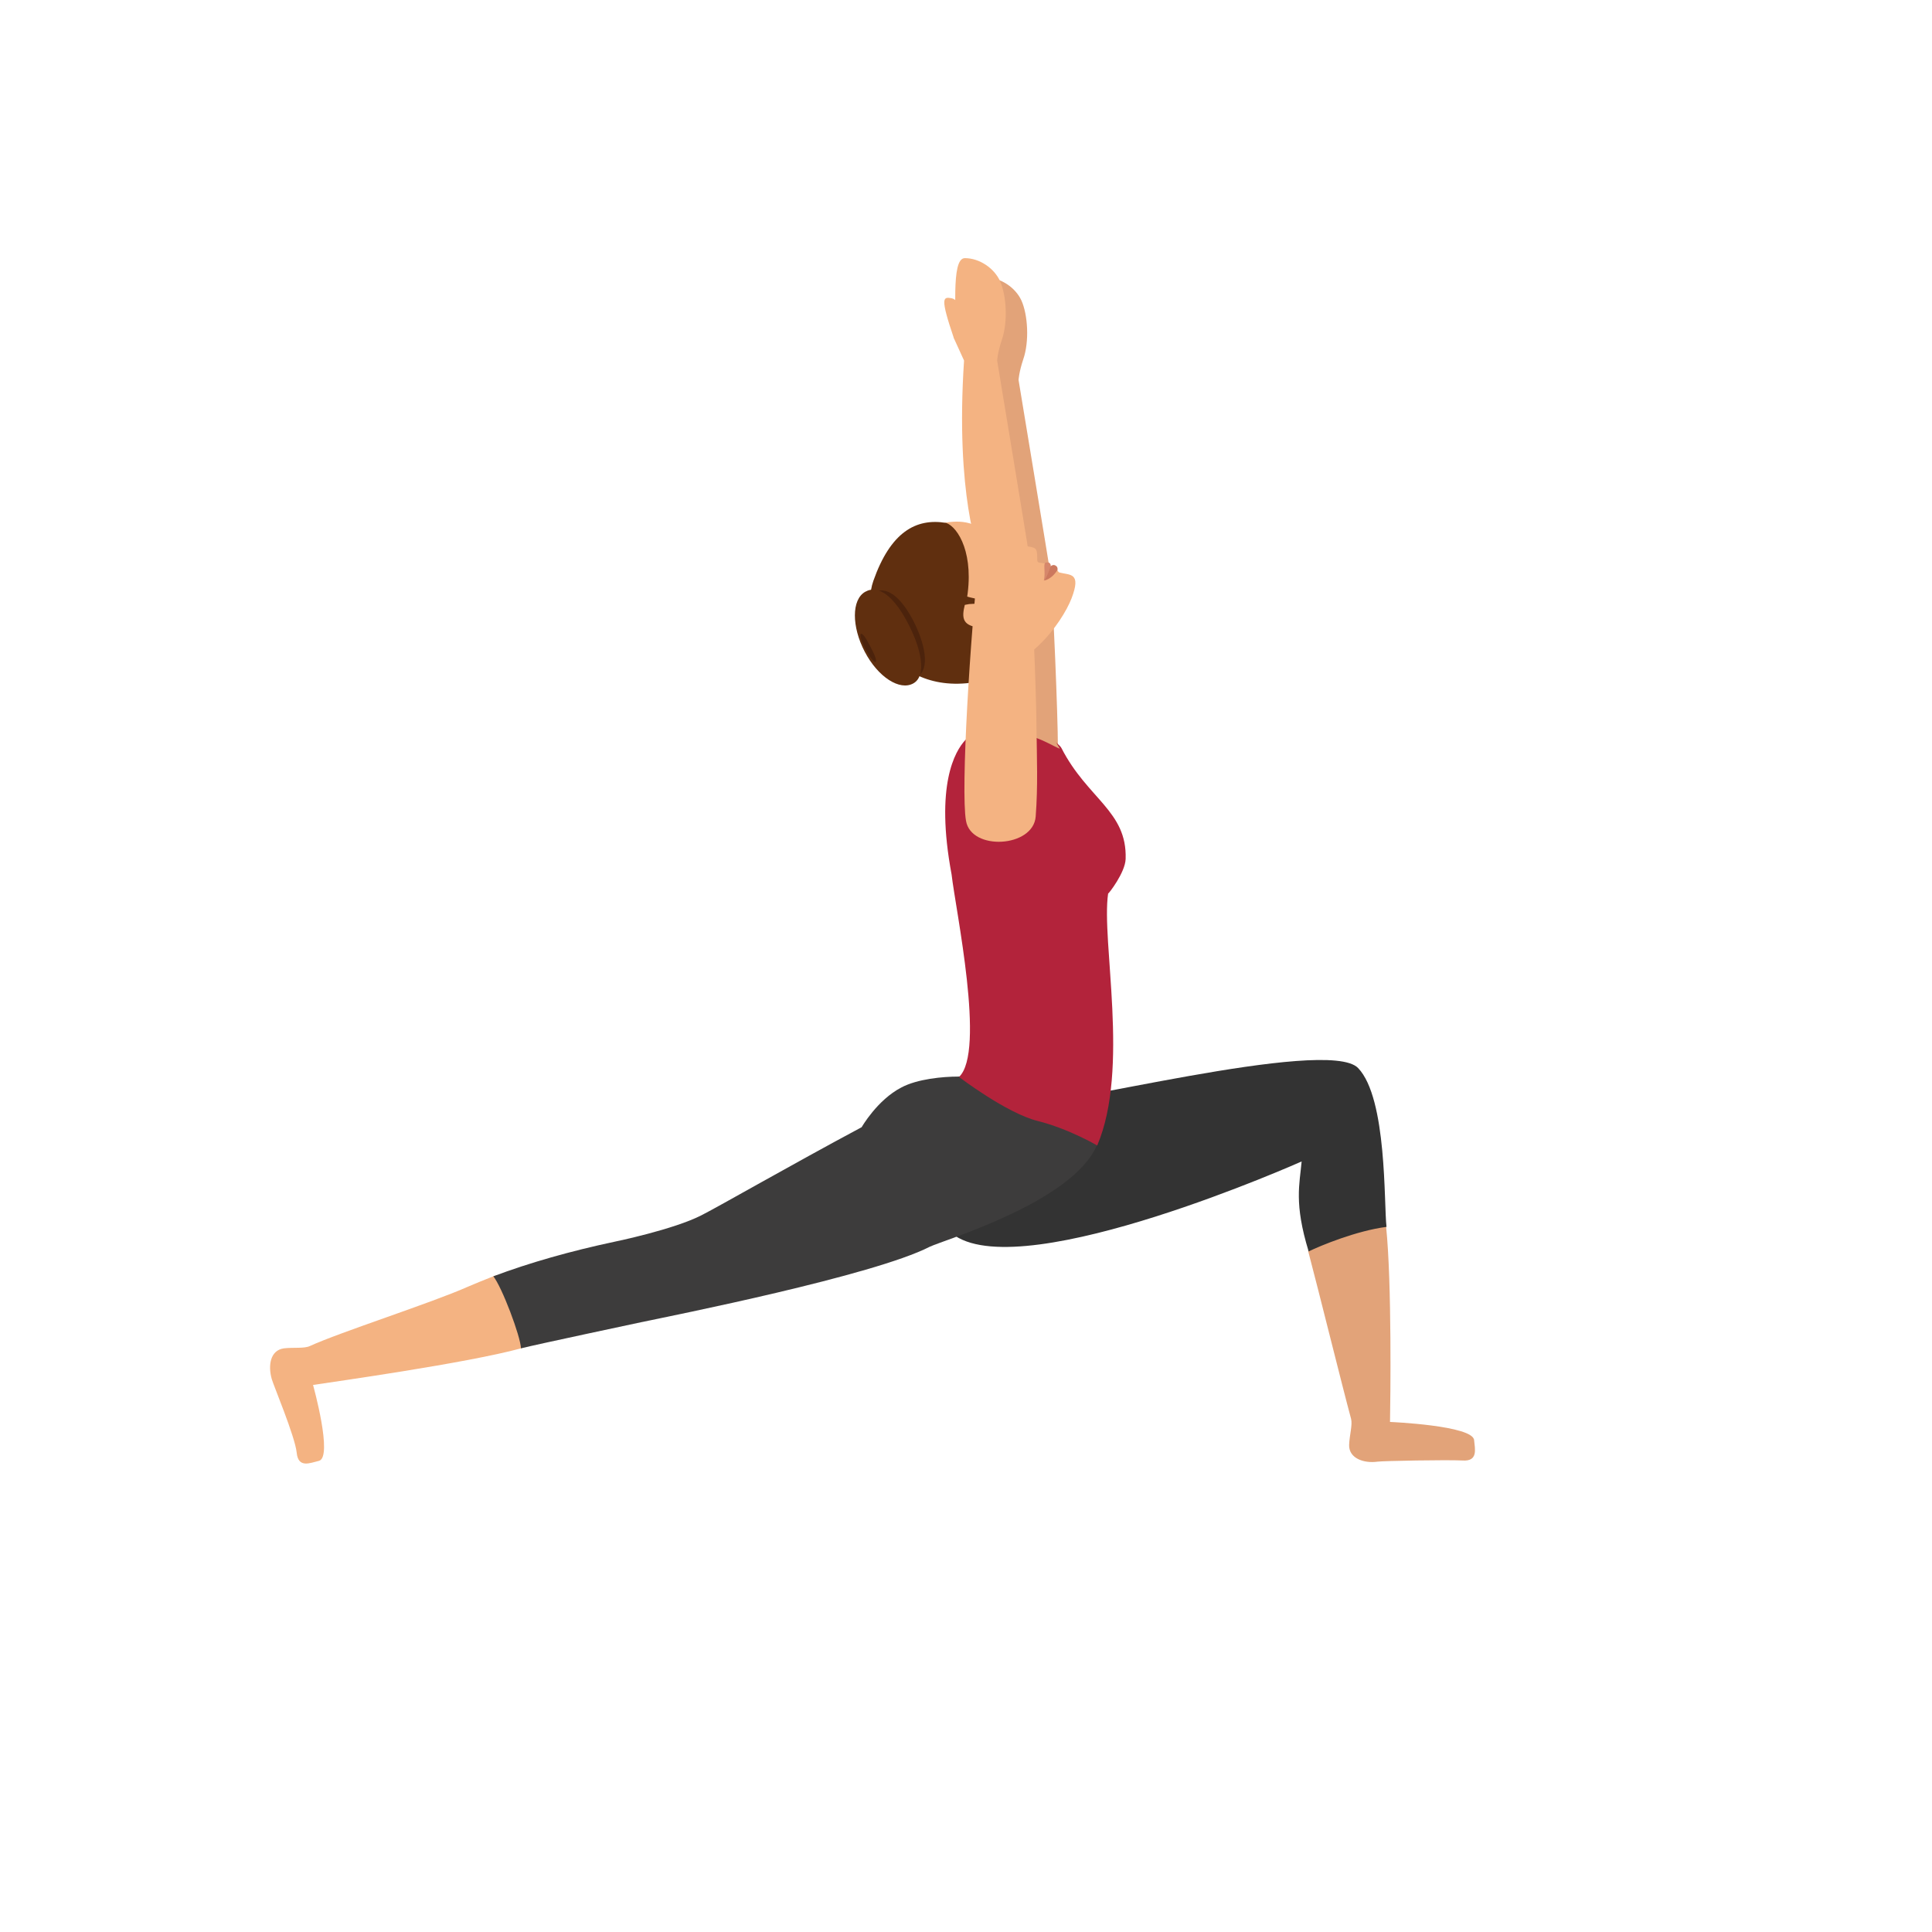
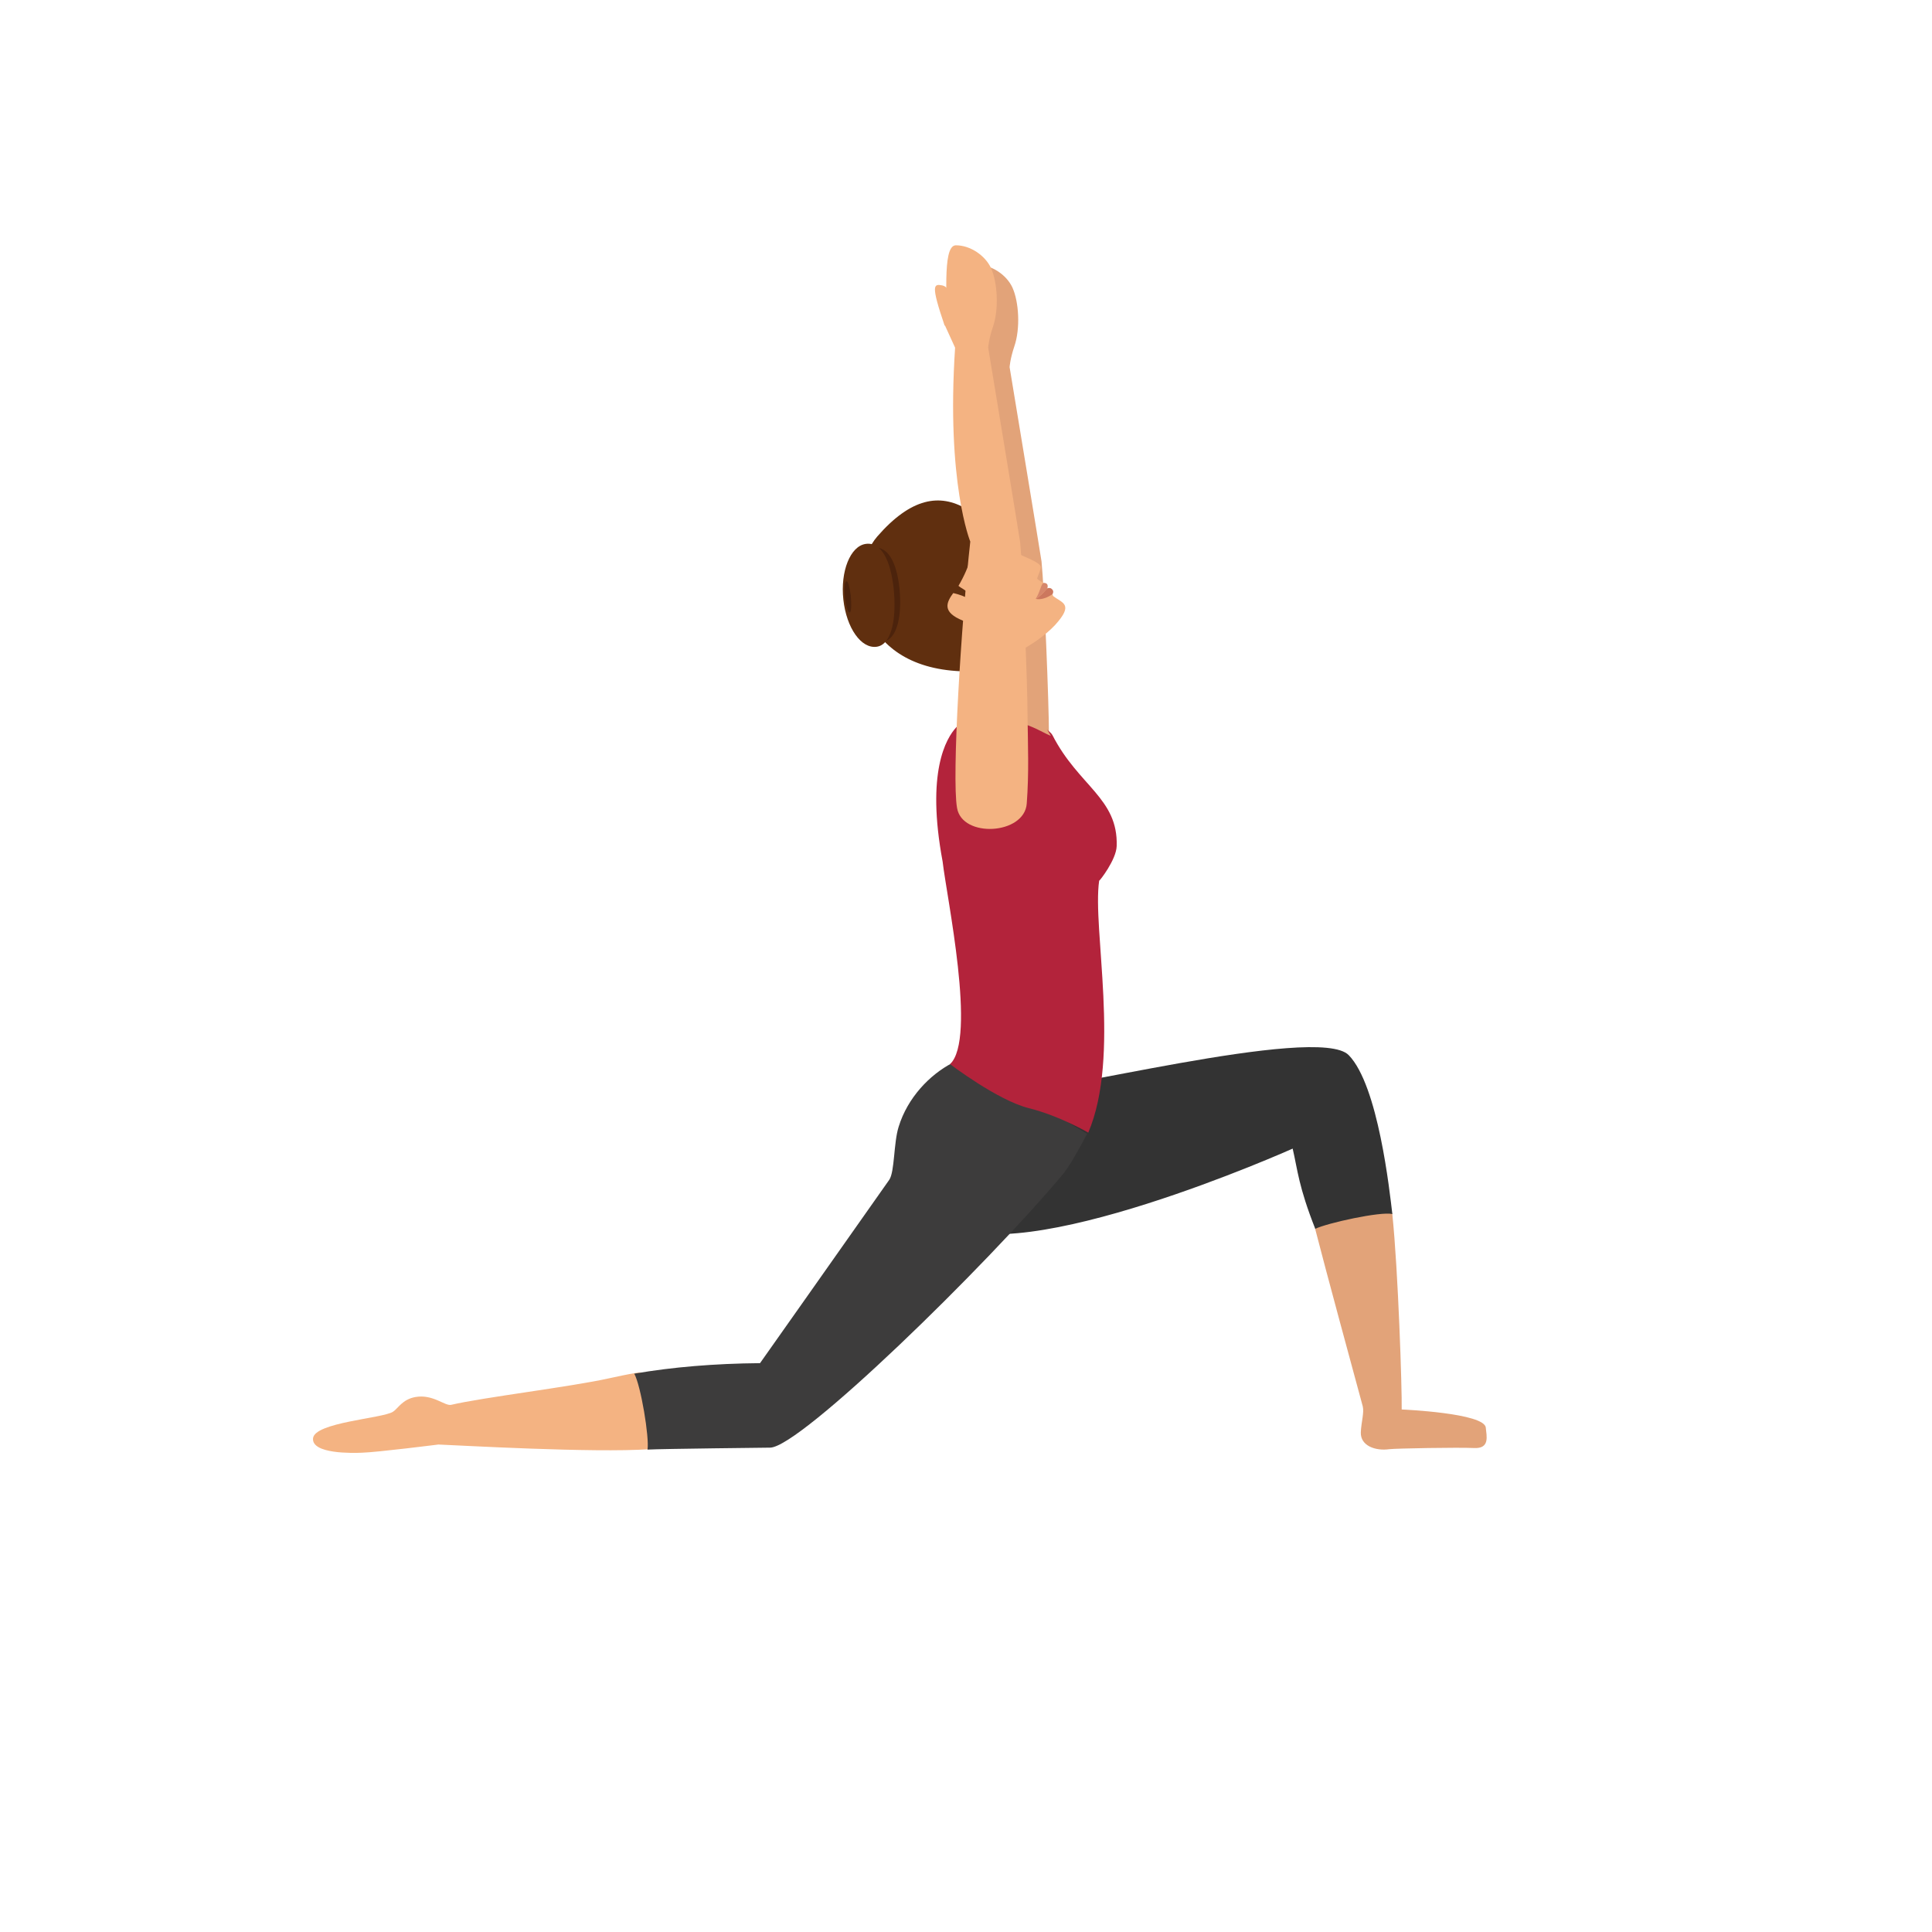
<svg xmlns="http://www.w3.org/2000/svg" height="800px" width="800px" version="1.1" id="Layer_1" viewBox="0 0 496.2 496.2" xml:space="preserve">
-   <path style="fill:#E2A379;" d="M375.6,375.1c-4.1-0.2-20.3,0.1-21.8,0.3c-3.6,0.5-7.4-0.9-7.3-4.3c0.1-2.6,0.9-5.1,0.5-6.7 c-2.2-8.1-8.4-33.2-11-43c-0.8-3.3,19.6-9.9,20-6.3c1.5,14.4,1.1,44.9,1,50.1c0,0,21.4,0.9,21.6,4.7 C378.8,372.1,379.7,375.4,375.6,375.1z" />
-   <path style="fill:#333333;" d="M334.3,298.3c-0.5,5.8-2,10.7,1.8,23.1c3.1-1.5,12.3-5.3,20-6.3c-0.7-5.8,0.2-33-7.3-40.8 c-7.9-8.2-80.5,10.9-82.2,8.3c0,0-36.4,24.6-21.3,34.8C263.9,329.7,334.3,298.3,334.3,298.3z" />
-   <path style="fill:#F4B382;" d="M76.2,373.1c-0.4-4.1-6-17.4-6.4-18.9c-1-3.5-0.4-7.4,3.1-7.9c2.6-0.3,5.2,0.1,6.7-0.6 c7.6-3.5,31.3-11.1,40.5-15.2c2.1-0.9,4.3-1.8,6.6-2.7c9.3-3.5,10.6,17.6,7.1,18.5c-13.9,3.8-48.2,8.6-53.4,9.4 c0,0,5.2,18.6,1.5,19.5C79.7,375.7,76.6,377.2,76.2,373.1z" />
-   <path style="fill:#3D3C3C;" d="M157.9,318.9c-11.3,2.4-21.9,5.4-31.2,8.9c2.2,2.7,7,15.4,7.1,18.5c3.5-0.9,30.8-6.7,30.8-6.7 c8.6-1.8,59.8-12,74.2-19.4c3.8-1.8,36.5-11.4,42.9-26c2.4-5.5-27.5-19.1-35.6-17.7c-3.9,0-10.5,0.6-14.6,2.8 c-6.2,3.2-10.2,10.2-10.2,10.2c-18.5,9.9-36.2,20.1-41.1,22.6C173,315.8,157.9,318.9,157.9,318.9z" />
+   <path style="fill:#E2A379;" d="M378.6,371.9c-4.1-0.2-20.3,0.1-21.8,0.3c-3.6,0.5-7.4-0.9-7.3-4.3c0.1-2.6,0.9-5.1,0.5-6.7 c-2.2-8.1-9.7-35.7-12.2-45.5c-0.8-3.3,19.5-7.4,19.8-3.8c1.5,14.4,2.5,44.9,2.4,50.1c0,0,21.4,0.9,21.6,4.7 C381.8,368.8,382.7,372.1,378.6,371.9z" />
+   <path style="fill:#333333;" d="M332,295c1.3,5.6,1.5,9.7,5.8,20.6c3.1-1.5,16.8-4.5,19.8-3.8c-0.7-5.8-3.6-33-11.2-40.8 c-7.9-8.2-80.5,10.9-82.2,8.3c0,0-36.4,24.6-21.3,34.8C261.6,326.5,332,295,332,295z" />
+   <path style="fill:#F4B382;" d="M80.4,369.4c0.4-4.1,17.8-5.1,20.5-6.8c1.3-0.8,2.4-3.2,5.8-3.8c4.5-0.8,7.6,2.4,9.2,2 c8.1-1.9,30.6-4.6,40.5-6.8c2.3-0.5,4.6-1,7-1.4c9.8-1.7,7,19.3,3.4,19.6c-14.4,1-49-1-54.2-1.2c0,0-15.8,2-19.6,2.1 C90.7,373.2,80,373.5,80.4,369.4z" />
+   <path style="fill:#3D3C3C;" d="M195.2,350.1c-11.6,0.1-22.5,1-32.3,2.7c1.7,3.1,3.9,16.4,3.4,19.5c3.6-0.2,31.5-0.5,31.5-0.5 c7.8-0.1,55.5-46.7,75-70c1.5-1.7,4-6,6.4-10.6c0,0-31.1-18.9-34.6-18.2c-5.8,3-11.5,8.9-13.8,16.4c-1.3,4.1-1,11.5-2.4,13.6 C215.4,321.5,195.2,350.1,195.2,350.1z" />
  <g>
-     <path style="fill:#E2A379;" d="M253.3,71.3c-3.8,0-1.8,15.8-2.8,20.6l2.6,5.7c-2.3,34.7,3.9,49.8,3.9,49.8 c-2.3,20.7-4.8,60.6-3.4,68.4c1.3,7.8,17.3,6.9,17.9-1.1c0.6-7.9,0.3-15,0.2-22.9c0-7.9-1.2-37.4-1.9-44.3 c-0.1-0.9-8.2-49.9-8.2-49.9s0.1-2,1.2-5.3c1.6-4.6,1.2-11.5-0.5-15.2C260.8,73.9,257.1,71.3,253.3,71.3z" />
-     <path style="fill:#E2A379;" d="M252.1,87.1c0,0,0.4-5-2.2-5.5c-2.2-0.4-3-0.3,0.6,10.3C250.5,91.9,252,91.8,252.1,87.1z" />
+     <path style="fill:#E2A379;" d="M251,68c-3.8,0-1.8,15.8-2.8,20.6l2.6,5.7c-2.3,34.7,3.9,49.8,3.9,49.8c-2.3,20.7-4.8,60.6-3.4,68.4 c1.3,7.8,17.3,6.9,17.9-1.1c0.6-7.9,0.3-15,0.2-22.9c0-7.9-1.2-37.4-1.9-44.3c-0.1-0.9-8.2-49.9-8.2-49.9s0.1-2,1.2-5.3 c1.6-4.6,1.2-11.5-0.5-15.2C258.5,70.6,254.7,68,251,68z" />
+     <path style="fill:#E2A379;" d="M249.7,83.8c0,0,0.4-5-2.2-5.5c-2.2-0.4-3-0.3,0.6,10.3C248.2,88.7,249.7,88.5,249.7,83.8z" />
  </g>
-   <path style="fill:#B3233B;" d="M289.1,220.6c0.4-12.3-9.8-15.4-16.5-28.5c-0.8-1.6-8.4-6.1-12.4-6.2c-4.4-0.1-8.9,0.6-12.3,4.2 c-2.6,2.8-7.8,11.5-3.5,34.5c1,8.9,8.8,45.6,1.9,52c0,0,12.2,9.3,20.2,11.3s15.3,6.3,15.3,6.3c8.4-19.7,1-52.4,2.8-64.7 C284.7,229.6,289,224.1,289.1,220.6z" />
-   <path style="fill:#E2A379;" d="M269.1,187c0,0-3.2-8.9-5.2-16.9l-13.4-0.9c2.6,8,0.7,18.8,0.7,18.8c12.5-1.3,17.7,3,21,4.3 L269.1,187z" />
-   <path style="fill:#F4B382;" d="M254.5,138.5c-3.5-5.3-9.2-4.8-12.5-4.1c-10.4,2.1-13.3,7.4-15.8,14.7c-3.4,9.6,20.6,22.1,25.1,22.8 c11.8,1.7,21.5-12,23.9-18.2c2.6-6.8-0.4-5.9-3.2-6.7c-0.1,0-0.4-0.5-0.4-0.5c-0.9-0.4-2.3-0.7-3.3-1.8c0,0-0.9-0.1-1.4-0.2 c-0.3-0.1-0.5-0.2-0.5-0.6c0-1.1,0-2.2-0.3-2.7C265.3,139.4,256.1,141,254.5,138.5z" />
-   <path style="fill:#D6876B;" d="M268.1,149.1c0,0,0.6-0.5,1.8-3.6c0-0.5-0.2-1.3-1.3-1C267.8,144.7,268.6,146.8,268.1,149.1z" />
-   <path style="fill:#CC785E;" d="M268.1,149.1c0,0,1.8-0.1,3.5-2.7c0.1-0.4-0.1-0.9-0.3-1c-0.8-0.7-1.5,0.1-1.5,0.1 C268.7,148.6,268.1,149.1,268.1,149.1z" />
-   <path style="fill:#602F0F;" d="M224.3,149.2c-4.1,11.7,7.3,33.2,32.7,24.3c1.7-0.6,4.1-2.5,2.7-7.1c-1-3.2-3-5.9-3-5.9 c-0.6-0.8-1.2-1.6-1.9-2.5c-0.8-1-6.8-2.3-6.6-3.5c2.2-12.1-2.1-19.1-5.2-20.2C235.2,133,228.7,136.7,224.3,149.2z" />
-   <path style="fill:#F4B382;" d="M252.7,161.2c5.8,0.1,6.8-2,7.6-5.2l-8.7-1.1l-3.8,0.4C247,158.6,246.9,161.1,252.7,161.2z" />
-   <path style="fill:#4C230C;" d="M235.7,173.7c-3.3,1.9-8.5-1.3-11.6-7.3c-3.1-5.9-3-12.3,0.3-14.2s7,1.2,10.1,7.1 C237.6,165.3,238.9,171.8,235.7,173.7z" />
+   <path style="fill:#B3233B;" d="M286.8,217.3c0.4-12.3-9.8-15.4-16.5-28.5c-0.8-1.6-8.4-6.1-12.4-6.2c-4.4-0.1-8.9,0.6-12.3,4.2 c-2.6,2.8-7.8,11.5-3.5,34.5c1,8.9,8.8,45.6,1.9,52c0,0,12.2,9.3,20.2,11.3s15.3,6.3,15.3,6.3c8.4-19.7,1-52.4,2.8-64.7 C282.4,226.3,286.7,220.8,286.8,217.3z" />
+   <path style="fill:#E2A379;" d="M266.8,183.7c0,0-3.2-8.9-5.2-16.9l-13.4-0.9c2.6,8,0.7,18.8,0.7,18.8c12.5-1.3,17.7,3,21,4.3 L266.8,183.7z" />
+   <path style="fill:#F4B382;" d="M257.3,138.9c-1.3-6.2-6.8-7.8-10.1-8.4c-10.4-1.9-15.1,2-20.1,7.8c-6.7,7.7,11,28.1,15,30.4 c10.4,5.9,24.4-3.3,28.9-8.2c4.9-5.4,1.8-5.6-0.5-7.4c-0.1-0.1-0.2-0.6-0.2-0.6c-0.7-0.7-1.8-1.5-2.4-2.9c0,0-0.9-0.4-1.2-0.7 c-0.3-0.2-0.4-0.3-0.2-0.7c0.4-1.1,0.8-2,0.8-2.6C267,143.7,257.9,141.8,257.3,138.9z" />
+   <path style="fill:#D6876B;" d="M266,153.8c0,0,0.8-0.3,3-2.7c0.1-0.4,0.3-1.3-0.8-1.4C267.4,149.6,267.3,151.8,266,153.8z" />
+   <path style="fill:#CC785E;" d="M266,153.8c0,0,1.7,0.6,4.3-1.2c0.3-0.4,0.2-0.9,0.1-1c-0.5-0.9-1.4-0.5-1.4-0.5 C266.8,153.6,266,153.8,266,153.8z" />
+   <path style="fill:#602F0F;" d="M225.3,137.8c-8.1,9.4-5.5,33.5,21.5,34.6c1.8,0.1,4.8-0.8,5.1-5.6c0.2-3.4-0.6-6.6-0.6-6.6 c-0.3-0.9-0.5-2-0.9-3.1c-0.4-1.2-5.5-4.6-4.8-5.7c6.5-10.4,5-18.6,2.6-20.7C241.4,126.7,234,127.8,225.3,137.8z" />
+   <path style="fill:#F4B382;" d="M247.3,159.4c5.4,2.2,7.1,0.6,9-2l-7.7-4.2l-3.7-1C243,154.8,241.9,157.2,247.3,159.4z" />
+   <path style="fill:#4C230C;" d="M226.8,164.8c-3.8,0.6-7.4-4.4-8.1-11c-0.7-6.6,1.7-12.5,5.5-13.1s6.1,3.7,6.8,10.3 C231.7,157.7,230.6,164.2,226.8,164.8z" />
  <g>
-     <path style="fill:#602F0F;" d="M249.9,153.6c-1-0.2-1.9-0.5-2.5-0.7c-1-0.4-1.6-0.8-1.6-0.8v3.8c0.5,0.2,1,0.4,1.5,0.5 c0,0,0-0.4,0-1.1v0.1c0.9-0.2,2.3-0.4,4.2-0.3C251.6,155.2,253,154.2,249.9,153.6z" />
-     <path style="fill:#602F0F;" d="M234.6,175.5c-3.5,2-9.1-1.6-12.5-8.1s-3.4-13.4,0.1-15.4s7.5,1.4,10.9,7.9 C236.6,166.5,238.1,173.5,234.6,175.5z" />
+     <path style="fill:#602F0F;" d="M247.4,151.3c-0.9-0.5-1.6-1.1-2.1-1.6c-0.8-0.7-1.2-1.3-1.2-1.3l-1.4,3.6c0.4,0.4,0.8,0.7,1.2,1.1 c0,0,0.2-0.4,0.4-1v0.1c0.9,0.2,2.3,0.5,4,1.3C248.4,153.4,250.1,153,247.4,151.3z" />
+     <path style="fill:#602F0F;" d="M225.2,166.1c-4,0.6-7.8-4.8-8.6-12.1s1.8-13.7,5.7-14.3c4-0.6,6.4,4.1,7.2,11.3 C230.3,158.3,229.2,165.5,225.2,166.1z" />
  </g>
-   <path style="fill:#4C230C;" d="M224.9,170c-0.4,0.2-1.5-1.2-2.6-3.2c-1-2-1.6-3.8-1.2-4c0.4-0.2,1.3,1,2.3,3 C224.5,167.8,225.3,169.7,224.9,170z" />
+   <path style="fill:#4C230C;" d="M218.2,157.3c-0.4,0.1-1-1.7-1.2-3.9s-0.1-4.1,0.4-4.1c0.4-0.1,0.8,1.4,1.1,3.6 C218.7,155.1,218.7,157.3,218.2,157.3z" />
  <g>
-     <path style="fill:#F4B382;" d="M247.8,66.3c-3.8,0-1.8,15.8-2.8,20.6l2.6,5.7c-2.3,34.7,3.9,49.8,3.9,49.8 c-2.3,20.7-4.8,60.6-3.4,68.4c1.3,7.8,17.3,6.9,17.9-1.1c0.6-7.9,0.3-15,0.2-22.9c0-7.9-1.2-37.4-1.9-44.3 c-0.1-0.9-8.2-49.9-8.2-49.9s0.1-2,1.2-5.3c1.6-4.6,1.2-11.5-0.5-15.2C255.3,68.9,251.6,66.3,247.8,66.3z" />
-     <path style="fill:#F4B382;" d="M246.6,82.1c0,0,0.4-5-2.2-5.5c-2.2-0.4-3-0.3,0.6,10.3C245,86.9,246.5,86.8,246.6,82.1z" />
+     <path style="fill:#F4B382;" d="M245.5,63c-3.8,0-1.8,15.8-2.8,20.6l2.6,5.7c-2.3,34.7,3.9,49.8,3.9,49.8 c-2.3,20.7-4.8,60.6-3.4,68.4c1.3,7.8,17.3,6.9,17.9-1.1c0.6-7.9,0.3-15,0.2-22.9c0-7.9-1.2-37.4-1.9-44.3 c-0.1-0.9-8.2-49.9-8.2-49.9s0.1-2,1.2-5.3c1.6-4.6,1.2-11.5-0.5-15.2C253,65.6,249.2,63,245.5,63z" />
+     <path style="fill:#F4B382;" d="M244.2,78.8c0,0,0.4-5-2.2-5.5c-2.2-0.4-3-0.3,0.6,10.3C242.7,83.7,244.2,83.5,244.2,78.8z" />
  </g>
</svg>
